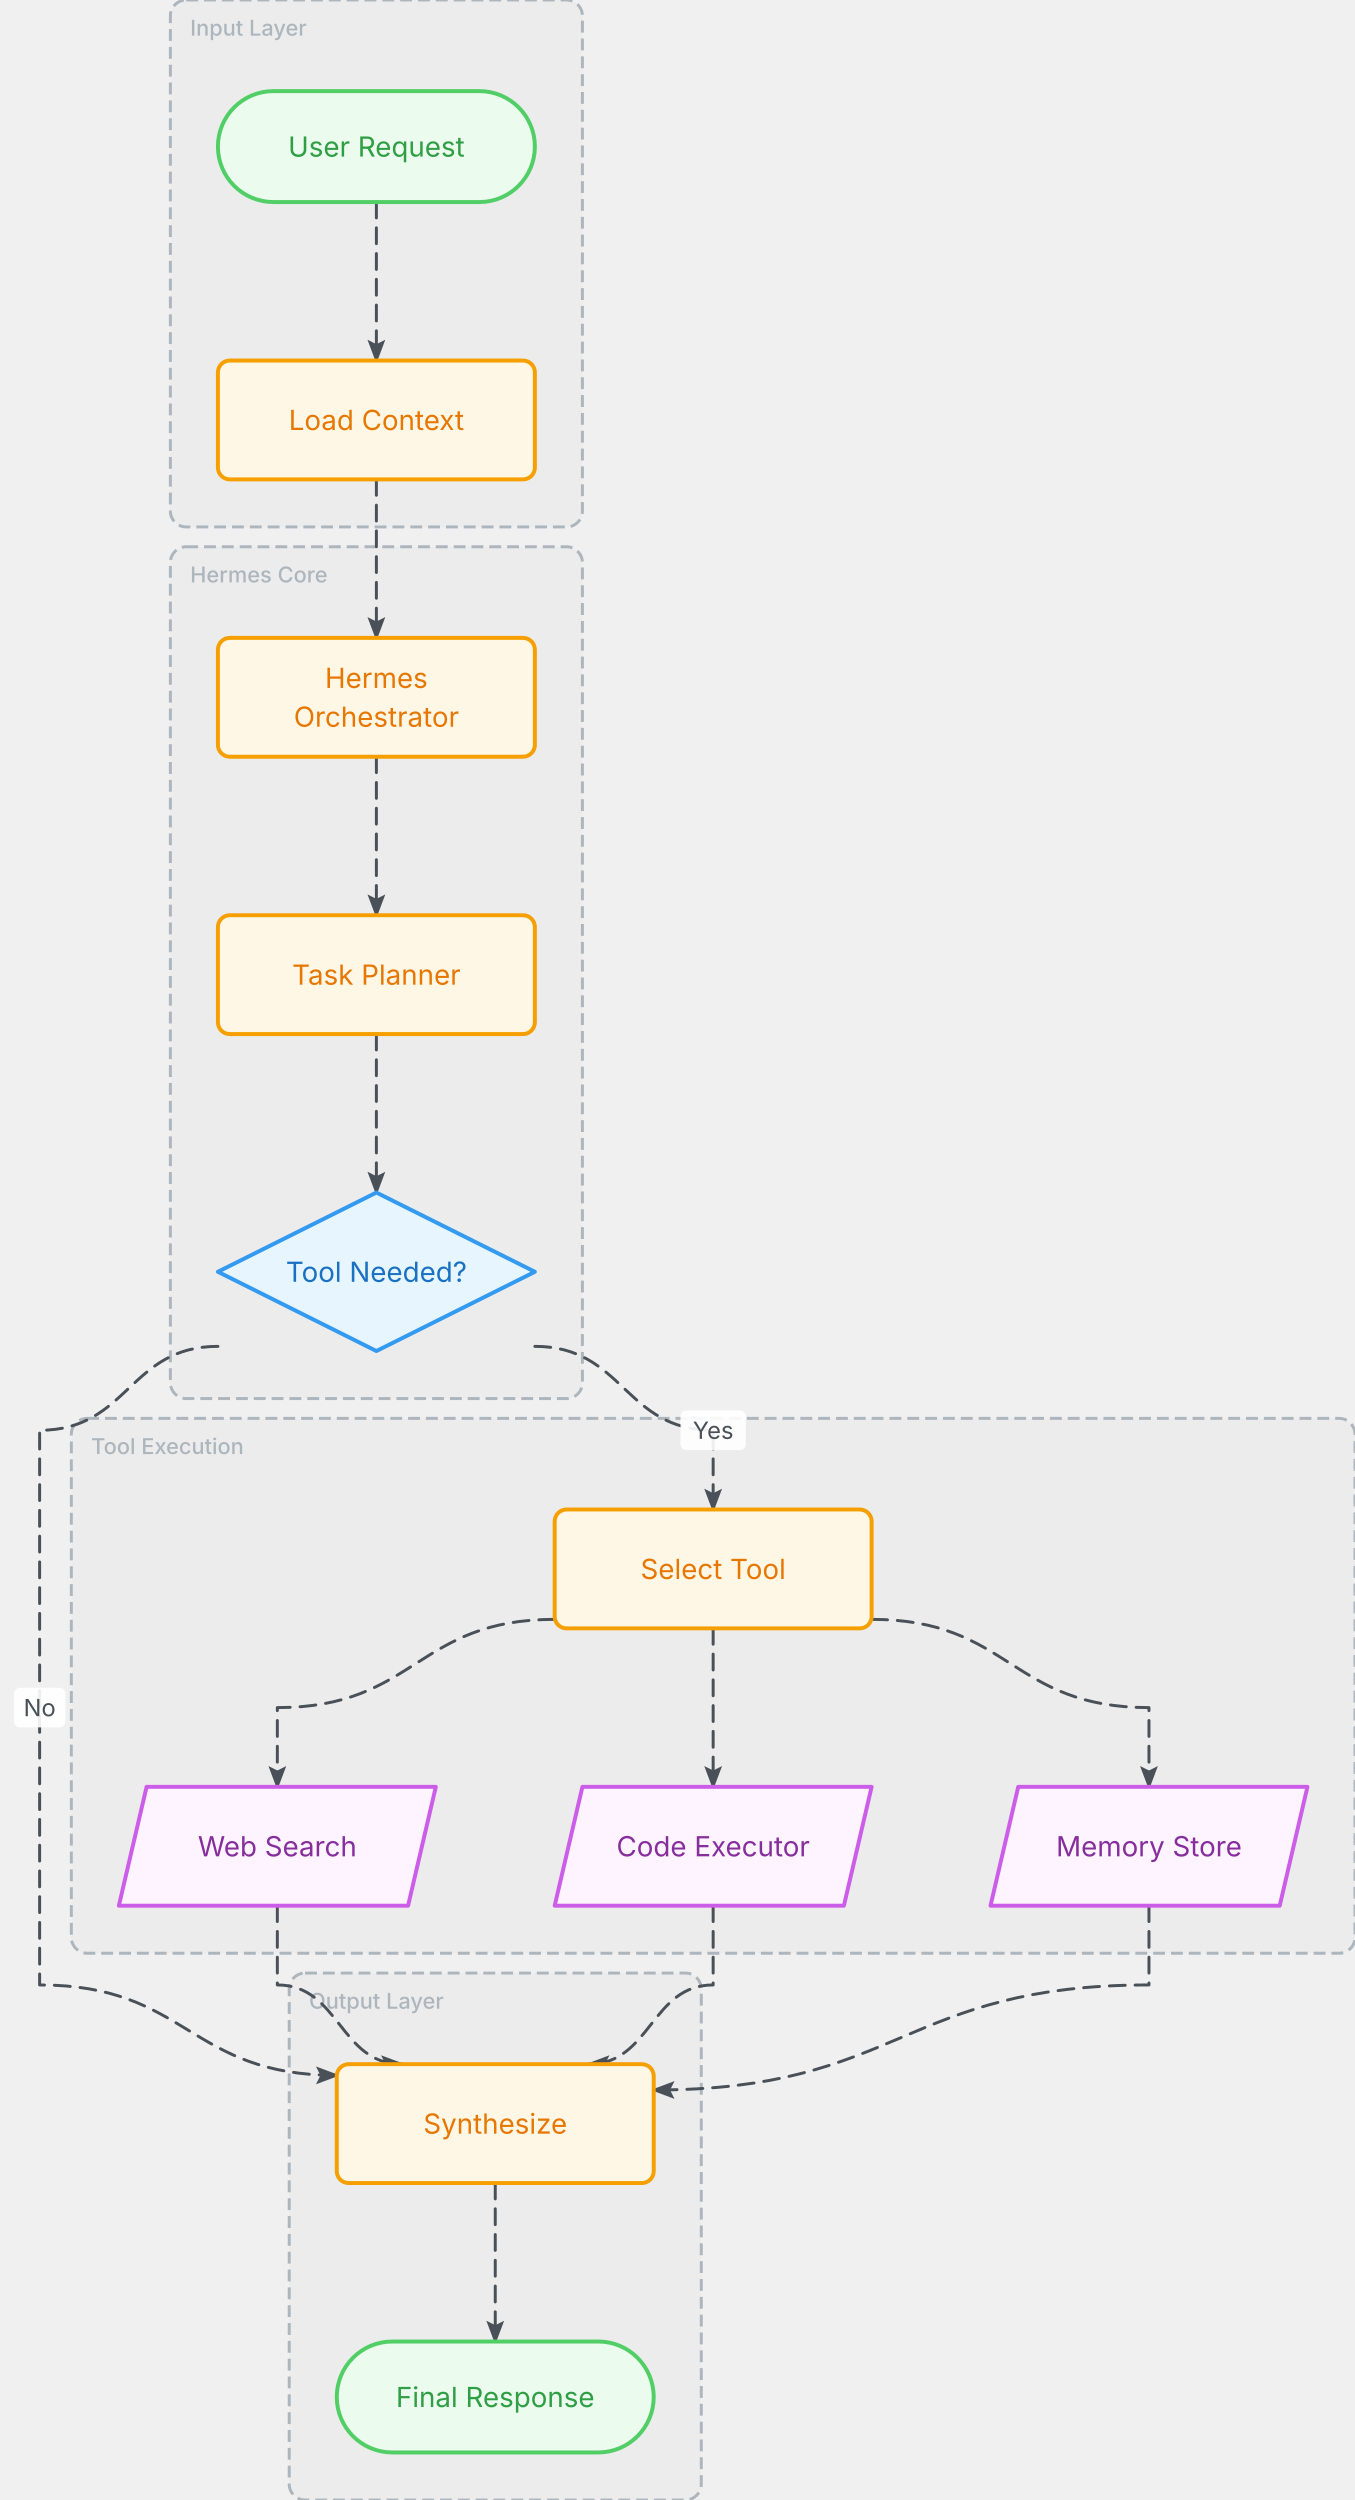
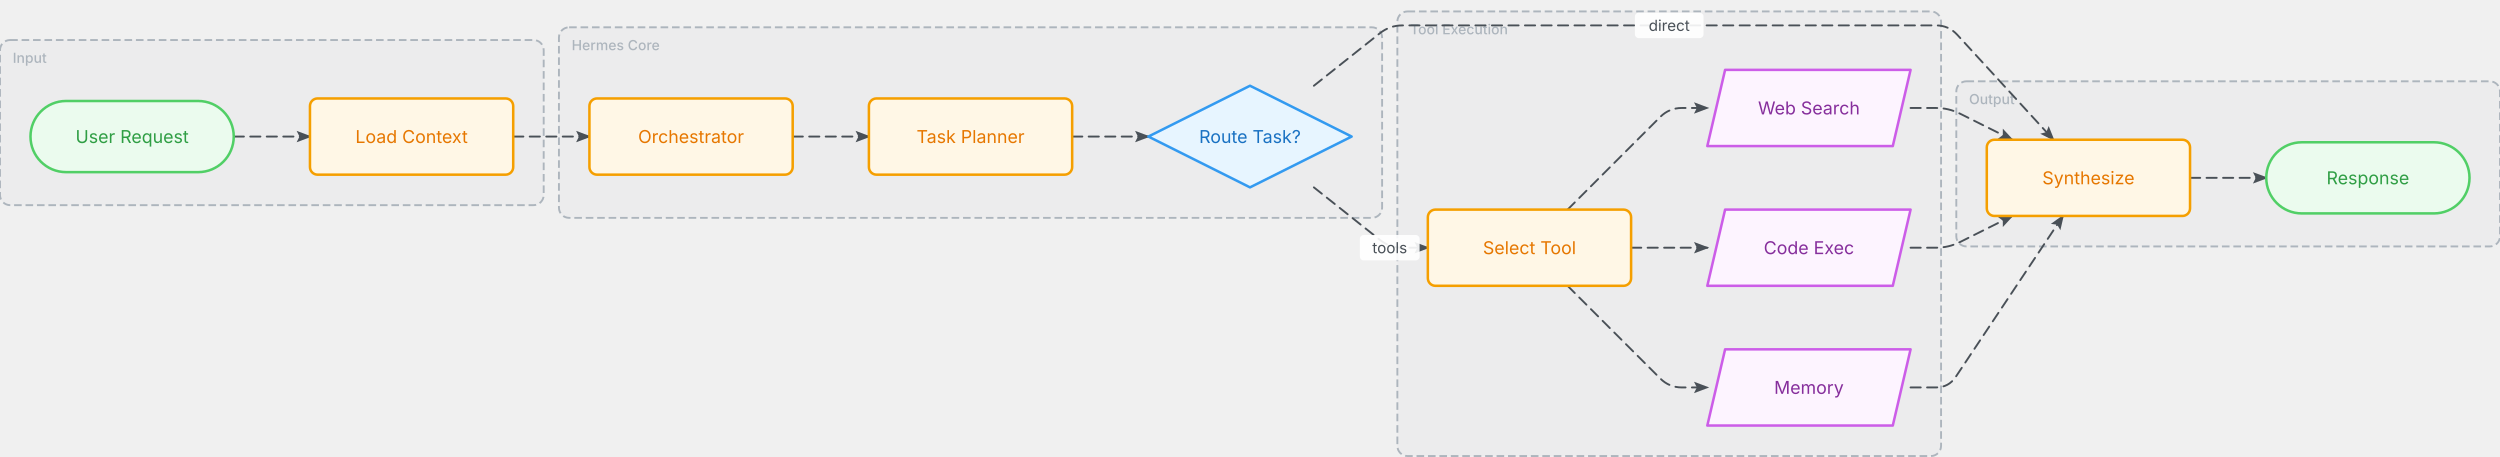
- <svg xmlns="http://www.w3.org/2000/svg" width="684" height="1262" viewBox="0 14 684 1262">
+ <svg xmlns="http://www.w3.org/2000/svg" width="1968" height="359" viewBox="-4 -35 1968 359">
  <defs>
    <marker id="arrowhead" markerWidth="8" markerHeight="6" refX="7" refY="3" orient="auto" markerUnits="strokeWidth">
      <polygon points="0 0, 8 3, 0 6, 1.5 3" fill="#495057" />
    </marker>
    <style>
      @keyframes ai-fc-flow { to { stroke-dashoffset: -26; } }
      .ai-fc-edge { animation: ai-fc-flow 1.2s linear infinite; }
    </style>
  </defs>
  <g class="flowchart">
    <g class="group" data-id="g_input">
-       <rect x="86" y="14" width="208" height="266" rx="8" fill="rgba(173,181,189,0.06)" stroke="#adb5bd" stroke-width="1.5" stroke-dasharray="6 3" />
-       <text x="96" y="32" font-family="Inter, system-ui, -apple-system, sans-serif" font-size="11" fill="#adb5bd" font-weight="500">Input Layer</text>
+       <rect x="-4" y="-3.5" width="428" height="130" rx="8" fill="rgba(173,181,189,0.06)" stroke="#adb5bd" stroke-width="1.5" stroke-dasharray="6 3" />
+       <text x="6" y="14.5" font-family="Inter, system-ui, -apple-system, sans-serif" font-size="11" fill="#adb5bd" font-weight="500">Input</text>
    </g>
    <g class="group" data-id="g_core">
-       <rect x="86" y="290" width="208" height="430" rx="8" fill="rgba(173,181,189,0.06)" stroke="#adb5bd" stroke-width="1.5" stroke-dasharray="6 3" />
-       <text x="96" y="308" font-family="Inter, system-ui, -apple-system, sans-serif" font-size="11" fill="#adb5bd" font-weight="500">Hermes Core</text>
+       <rect x="436" y="-13.5" width="648" height="150" rx="8" fill="rgba(173,181,189,0.06)" stroke="#adb5bd" stroke-width="1.5" stroke-dasharray="6 3" />
+       <text x="446" y="4.5" font-family="Inter, system-ui, -apple-system, sans-serif" font-size="11" fill="#adb5bd" font-weight="500">Hermes Core</text>
    </g>
    <g class="group" data-id="g_tools">
-       <rect x="36" y="730" width="648" height="270" rx="8" fill="rgba(173,181,189,0.06)" stroke="#adb5bd" stroke-width="1.5" stroke-dasharray="6 3" />
-       <text x="46" y="748" font-family="Inter, system-ui, -apple-system, sans-serif" font-size="11" fill="#adb5bd" font-weight="500">Tool Execution</text>
+       <rect x="1096" y="-26" width="428" height="350" rx="8" fill="rgba(173,181,189,0.06)" stroke="#adb5bd" stroke-width="1.5" stroke-dasharray="6 3" />
+       <text x="1106" y="-8" font-family="Inter, system-ui, -apple-system, sans-serif" font-size="11" fill="#adb5bd" font-weight="500">Tool Execution</text>
    </g>
    <g class="group" data-id="g_output">
-       <rect x="146" y="1010" width="208" height="266" rx="8" fill="rgba(173,181,189,0.06)" stroke="#adb5bd" stroke-width="1.5" stroke-dasharray="6 3" />
-       <text x="156" y="1028" font-family="Inter, system-ui, -apple-system, sans-serif" font-size="11" fill="#adb5bd" font-weight="500">Output Layer</text>
+       <rect x="1536" y="29" width="428" height="130" rx="8" fill="rgba(173,181,189,0.06)" stroke="#adb5bd" stroke-width="1.5" stroke-dasharray="6 3" />
+       <text x="1546" y="47" font-family="Inter, system-ui, -apple-system, sans-serif" font-size="11" fill="#adb5bd" font-weight="500">Output</text>
    </g>
    <g class="edge" data-from="user_req" data-to="ctx_load">
-       <path d="M190,116 C190,136 190,136 190,156 C190,176 190,176 190,196" fill="none" stroke="#495057" stroke-width="1.5" stroke-linecap="round" stroke-linejoin="round" stroke-dasharray="8 5" class="ai-fc-edge" marker-end="url(#arrowhead)" />
+       <path d="M180,72.5 L200,72.5 Q210,72.5 220,72.5 L240,72.5" fill="none" stroke="#495057" stroke-width="1.5" stroke-linecap="round" stroke-linejoin="round" stroke-dasharray="8 5" class="ai-fc-edge" marker-end="url(#arrowhead)" />
    </g>
    <g class="edge" data-from="ctx_load" data-to="orchestrator">
-       <path d="M190,256 C190,276 190,276 190,296 C190,316 190,316 190,336" fill="none" stroke="#495057" stroke-width="1.5" stroke-linecap="round" stroke-linejoin="round" stroke-dasharray="8 5" class="ai-fc-edge" marker-end="url(#arrowhead)" />
+       <path d="M400,72.5 L420,72.5 Q430,72.5 440,72.5 L460,72.5" fill="none" stroke="#495057" stroke-width="1.5" stroke-linecap="round" stroke-linejoin="round" stroke-dasharray="8 5" class="ai-fc-edge" marker-end="url(#arrowhead)" />
    </g>
    <g class="edge" data-from="orchestrator" data-to="planner">
-       <path d="M190,396 C190,416 190,416 190,436 C190,456 190,456 190,476" fill="none" stroke="#495057" stroke-width="1.5" stroke-linecap="round" stroke-linejoin="round" stroke-dasharray="8 5" class="ai-fc-edge" marker-end="url(#arrowhead)" />
+       <path d="M620,72.5 L640,72.5 Q650,72.5 660,72.5 L680,72.5" fill="none" stroke="#495057" stroke-width="1.5" stroke-linecap="round" stroke-linejoin="round" stroke-dasharray="8 5" class="ai-fc-edge" marker-end="url(#arrowhead)" />
    </g>
    <g class="edge" data-from="planner" data-to="dispatch">
-       <path d="M190,536 C190,556 190,556 190,576 C190,596 190,596 190,616" fill="none" stroke="#495057" stroke-width="1.5" stroke-linecap="round" stroke-linejoin="round" stroke-dasharray="8 5" class="ai-fc-edge" marker-end="url(#arrowhead)" />
+       <path d="M840,72.5 L860,72.5 Q870,72.5 880,72.5 L900,72.5" fill="none" stroke="#495057" stroke-width="1.5" stroke-linecap="round" stroke-linejoin="round" stroke-dasharray="8 5" class="ai-fc-edge" marker-end="url(#arrowhead)" />
    </g>
    <g class="edge" data-from="dispatch" data-to="tool_select">
-       <path d="M270,693.647 C315,693.647 315,736 360,736 C360,756 360,756 360,776" fill="none" stroke="#495057" stroke-width="1.5" stroke-linecap="round" stroke-linejoin="round" stroke-dasharray="8 5" class="ai-fc-edge" marker-end="url(#arrowhead)" />
-       <rect x="343.5" y="726" width="33" height="20" fill="white" rx="3" opacity="0.9" />
-       <text x="360" y="736" text-anchor="middle" dominant-baseline="middle" font-family="Inter, system-ui, -apple-system, sans-serif" font-size="12" fill="#495057">Yes</text>
+       <path d="M1030.286,112.5 L1082.174,153.775 Q1090,160 1100,160 L1120,160" fill="none" stroke="#495057" stroke-width="1.5" stroke-linecap="round" stroke-linejoin="round" stroke-dasharray="8 5" class="ai-fc-edge" marker-end="url(#arrowhead)" />
+       <rect x="1066.5" y="150" width="47" height="20" fill="white" rx="3" opacity="0.9" />
+       <text x="1090" y="160" text-anchor="middle" dominant-baseline="middle" font-family="Inter, system-ui, -apple-system, sans-serif" font-size="12" fill="#495057">tools</text>
    </g>
    <g class="edge" data-from="dispatch" data-to="synthesize">
-       <path d="M110,693.647 C65,693.647 65,736 20,736 C20,771 20,771 20,806 C20,841 20,841 20,876 C20,911 20,911 20,946 C20,981 20,981 20,1016 C95,1016 95,1061.652 170,1061.652" fill="none" stroke="#495057" stroke-width="1.5" stroke-linecap="round" stroke-linejoin="round" stroke-dasharray="8 5" class="ai-fc-edge" marker-end="url(#arrowhead)" />
-       <rect x="7" y="866" width="26" height="20" fill="white" rx="3" opacity="0.9" />
-       <text x="20" y="876" text-anchor="middle" dominant-baseline="middle" font-family="Inter, system-ui, -apple-system, sans-serif" font-size="12" fill="#495057">No</text>
+       <path d="M1030.286,32.5 L1082.174,-8.775 Q1090,-15 1100,-15 L1190,-15 Q1200,-15 1210,-15 L1300,-15 Q1310,-15 1320,-15 L1410,-15 Q1420,-15 1430,-15 L1520,-15 Q1530,-15 1536.757,-7.628 L1612.5,75" fill="none" stroke="#495057" stroke-width="1.5" stroke-linecap="round" stroke-linejoin="round" stroke-dasharray="8 5" class="ai-fc-edge" marker-end="url(#arrowhead)" />
+       <rect x="1283" y="-25" width="54" height="20" fill="white" rx="3" opacity="0.9" />
+       <text x="1310" y="-15" text-anchor="middle" dominant-baseline="middle" font-family="Inter, system-ui, -apple-system, sans-serif" font-size="12" fill="#495057">direct</text>
    </g>
    <g class="edge" data-from="tool_select" data-to="web_search">
-       <path d="M280,831.455 C210,831.455 210,876 140,876 C140,896 140,896 140,916" fill="none" stroke="#495057" stroke-width="1.5" stroke-linecap="round" stroke-linejoin="round" stroke-dasharray="8 5" class="ai-fc-edge" marker-end="url(#arrowhead)" />
+       <path d="M1230,130 L1302.929,57.071 Q1310,50 1320,50 L1340,50" fill="none" stroke="#495057" stroke-width="1.5" stroke-linecap="round" stroke-linejoin="round" stroke-dasharray="8 5" class="ai-fc-edge" marker-end="url(#arrowhead)" />
    </g>
    <g class="edge" data-from="tool_select" data-to="code_exec">
-       <path d="M360,836 C360,856 360,856 360,876 C360,896 360,896 360,916" fill="none" stroke="#495057" stroke-width="1.5" stroke-linecap="round" stroke-linejoin="round" stroke-dasharray="8 5" class="ai-fc-edge" marker-end="url(#arrowhead)" />
+       <path d="M1280,160 L1300,160 Q1310,160 1320,160 L1340,160" fill="none" stroke="#495057" stroke-width="1.5" stroke-linecap="round" stroke-linejoin="round" stroke-dasharray="8 5" class="ai-fc-edge" marker-end="url(#arrowhead)" />
    </g>
    <g class="edge" data-from="tool_select" data-to="memory_store">
-       <path d="M440,831.455 C510,831.455 510,876 580,876 C580,896 580,896 580,916" fill="none" stroke="#495057" stroke-width="1.5" stroke-linecap="round" stroke-linejoin="round" stroke-dasharray="8 5" class="ai-fc-edge" marker-end="url(#arrowhead)" />
+       <path d="M1230,190 L1302.929,262.929 Q1310,270 1320,270 L1340,270" fill="none" stroke="#495057" stroke-width="1.5" stroke-linecap="round" stroke-linejoin="round" stroke-dasharray="8 5" class="ai-fc-edge" marker-end="url(#arrowhead)" />
    </g>
    <g class="edge" data-from="web_search" data-to="synthesize">
-       <path d="M140,976 C140,996 140,996 140,1016 C171.429,1016 171.429,1056 202.857,1056" fill="none" stroke="#495057" stroke-width="1.5" stroke-linecap="round" stroke-linejoin="round" stroke-dasharray="8 5" class="ai-fc-edge" marker-end="url(#arrowhead)" />
+       <path d="M1500,50 L1520,50 Q1530,50 1538.944,54.472 L1580,75" fill="none" stroke="#495057" stroke-width="1.5" stroke-linecap="round" stroke-linejoin="round" stroke-dasharray="8 5" class="ai-fc-edge" marker-end="url(#arrowhead)" />
    </g>
    <g class="edge" data-from="code_exec" data-to="synthesize">
-       <path d="M360,976 C360,996 360,996 360,1016 C328.571,1016 328.571,1056 297.143,1056" fill="none" stroke="#495057" stroke-width="1.5" stroke-linecap="round" stroke-linejoin="round" stroke-dasharray="8 5" class="ai-fc-edge" marker-end="url(#arrowhead)" />
+       <path d="M1500,160 L1520,160 Q1530,160 1538.944,155.528 L1580,135" fill="none" stroke="#495057" stroke-width="1.5" stroke-linecap="round" stroke-linejoin="round" stroke-dasharray="8 5" class="ai-fc-edge" marker-end="url(#arrowhead)" />
    </g>
    <g class="edge" data-from="memory_store" data-to="synthesize">
-       <path d="M580,976 C580,996 580,996 580,1016 C455,1016 455,1069.03 330,1069.03" fill="none" stroke="#495057" stroke-width="1.5" stroke-linecap="round" stroke-linejoin="round" stroke-dasharray="8 5" class="ai-fc-edge" marker-end="url(#arrowhead)" />
+       <path d="M1500,270 L1520,270 Q1530,270 1535.547,261.679 L1620,135" fill="none" stroke="#495057" stroke-width="1.5" stroke-linecap="round" stroke-linejoin="round" stroke-dasharray="8 5" class="ai-fc-edge" marker-end="url(#arrowhead)" />
    </g>
    <g class="edge" data-from="synthesize" data-to="final_out">
-       <path d="M250,1116 C250,1136 250,1136 250,1156 C250,1176 250,1176 250,1196" fill="none" stroke="#495057" stroke-width="1.5" stroke-linecap="round" stroke-linejoin="round" stroke-dasharray="8 5" class="ai-fc-edge" marker-end="url(#arrowhead)" />
+       <path d="M1720,105 L1740,105 Q1750,105 1760,105 L1780,105" fill="none" stroke="#495057" stroke-width="1.5" stroke-linecap="round" stroke-linejoin="round" stroke-dasharray="8 5" class="ai-fc-edge" marker-end="url(#arrowhead)" />
    </g>
    <g class="node node-terminal" data-id="user_req">
-       <rect x="110" y="60" width="160" height="56" rx="28" ry="28" fill="#ebfbee" stroke="#51cf66" stroke-width="2" />
-       <text x="190" y="88" text-anchor="middle" dominant-baseline="middle" font-family="Inter, system-ui, -apple-system, sans-serif" font-size="14" fill="#2f9e44">User Request</text>
+       <rect x="20" y="44.5" width="160" height="56" rx="28" ry="28" fill="#ebfbee" stroke="#51cf66" stroke-width="2" />
+       <text x="100" y="72.5" text-anchor="middle" dominant-baseline="middle" font-family="Inter, system-ui, -apple-system, sans-serif" font-size="14" fill="#2f9e44">User Request</text>
    </g>
    <g class="node node-process" data-id="ctx_load">
-       <rect x="110" y="196" width="160" height="60" rx="6" ry="6" fill="#fff7e6" stroke="#f59f00" stroke-width="2" />
-       <text x="190" y="226" text-anchor="middle" dominant-baseline="middle" font-family="Inter, system-ui, -apple-system, sans-serif" font-size="14" fill="#e67700">Load Context</text>
+       <rect x="240" y="42.5" width="160" height="60" rx="6" ry="6" fill="#fff7e6" stroke="#f59f00" stroke-width="2" />
+       <text x="320" y="72.5" text-anchor="middle" dominant-baseline="middle" font-family="Inter, system-ui, -apple-system, sans-serif" font-size="14" fill="#e67700">Load Context</text>
    </g>
    <g class="node node-process" data-id="orchestrator">
-       <rect x="110" y="336" width="160" height="60" rx="6" ry="6" fill="#fff7e6" stroke="#f59f00" stroke-width="2" />
-       <text x="190" y="356.2" text-anchor="middle" dominant-baseline="middle" font-family="Inter, system-ui, -apple-system, sans-serif" font-size="14" fill="#e67700">Hermes</text>
-       <text x="190" y="375.8" text-anchor="middle" dominant-baseline="middle" font-family="Inter, system-ui, -apple-system, sans-serif" font-size="14" fill="#e67700">Orchestrator</text>
+       <rect x="460" y="42.5" width="160" height="60" rx="6" ry="6" fill="#fff7e6" stroke="#f59f00" stroke-width="2" />
+       <text x="540" y="72.5" text-anchor="middle" dominant-baseline="middle" font-family="Inter, system-ui, -apple-system, sans-serif" font-size="14" fill="#e67700">Orchestrator</text>
    </g>
    <g class="node node-process" data-id="planner">
-       <rect x="110" y="476" width="160" height="60" rx="6" ry="6" fill="#fff7e6" stroke="#f59f00" stroke-width="2" />
-       <text x="190" y="506" text-anchor="middle" dominant-baseline="middle" font-family="Inter, system-ui, -apple-system, sans-serif" font-size="14" fill="#e67700">Task Planner</text>
+       <rect x="680" y="42.5" width="160" height="60" rx="6" ry="6" fill="#fff7e6" stroke="#f59f00" stroke-width="2" />
+       <text x="760" y="72.5" text-anchor="middle" dominant-baseline="middle" font-family="Inter, system-ui, -apple-system, sans-serif" font-size="14" fill="#e67700">Task Planner</text>
    </g>
    <g class="node node-decision" data-id="dispatch">
-       <polygon points="190,616 270,656 190,696 110,656" fill="#e7f5ff" stroke="#339af0" stroke-width="2" stroke-linejoin="round" />
-       <text x="190" y="656" text-anchor="middle" dominant-baseline="middle" font-family="Inter, system-ui, -apple-system, sans-serif" font-size="14" fill="#1971c2">Tool Needed?</text>
+       <polygon points="980,32.5 1060,72.5 980,112.5 900,72.5" fill="#e7f5ff" stroke="#339af0" stroke-width="2" stroke-linejoin="round" />
+       <text x="980" y="72.5" text-anchor="middle" dominant-baseline="middle" font-family="Inter, system-ui, -apple-system, sans-serif" font-size="14" fill="#1971c2">Route Task?</text>
    </g>
    <g class="node node-process" data-id="tool_select">
-       <rect x="280" y="776" width="160" height="60" rx="6" ry="6" fill="#fff7e6" stroke="#f59f00" stroke-width="2" />
-       <text x="360" y="806" text-anchor="middle" dominant-baseline="middle" font-family="Inter, system-ui, -apple-system, sans-serif" font-size="14" fill="#e67700">Select Tool</text>
+       <rect x="1120" y="130" width="160" height="60" rx="6" ry="6" fill="#fff7e6" stroke="#f59f00" stroke-width="2" />
+       <text x="1200" y="160" text-anchor="middle" dominant-baseline="middle" font-family="Inter, system-ui, -apple-system, sans-serif" font-size="14" fill="#e67700">Select Tool</text>
    </g>
    <g class="node node-io" data-id="web_search">
-       <polygon points="74,916 220,916 206,976 60,976" fill="#fdf4ff" stroke="#cc5de8" stroke-width="2" stroke-linejoin="round" />
-       <text x="140" y="946" text-anchor="middle" dominant-baseline="middle" font-family="Inter, system-ui, -apple-system, sans-serif" font-size="14" fill="#862e9c">Web Search</text>
+       <polygon points="1354,20 1500,20 1486,80 1340,80" fill="#fdf4ff" stroke="#cc5de8" stroke-width="2" stroke-linejoin="round" />
+       <text x="1420" y="50" text-anchor="middle" dominant-baseline="middle" font-family="Inter, system-ui, -apple-system, sans-serif" font-size="14" fill="#862e9c">Web Search</text>
    </g>
    <g class="node node-io" data-id="code_exec">
-       <polygon points="294,916 440,916 426,976 280,976" fill="#fdf4ff" stroke="#cc5de8" stroke-width="2" stroke-linejoin="round" />
-       <text x="360" y="946" text-anchor="middle" dominant-baseline="middle" font-family="Inter, system-ui, -apple-system, sans-serif" font-size="14" fill="#862e9c">Code Executor</text>
+       <polygon points="1354,130 1500,130 1486,190 1340,190" fill="#fdf4ff" stroke="#cc5de8" stroke-width="2" stroke-linejoin="round" />
+       <text x="1420" y="160" text-anchor="middle" dominant-baseline="middle" font-family="Inter, system-ui, -apple-system, sans-serif" font-size="14" fill="#862e9c">Code Exec</text>
    </g>
    <g class="node node-io" data-id="memory_store">
-       <polygon points="514,916 660,916 646,976 500,976" fill="#fdf4ff" stroke="#cc5de8" stroke-width="2" stroke-linejoin="round" />
-       <text x="580" y="946" text-anchor="middle" dominant-baseline="middle" font-family="Inter, system-ui, -apple-system, sans-serif" font-size="14" fill="#862e9c">Memory Store</text>
+       <polygon points="1354,240 1500,240 1486,300 1340,300" fill="#fdf4ff" stroke="#cc5de8" stroke-width="2" stroke-linejoin="round" />
+       <text x="1420" y="270" text-anchor="middle" dominant-baseline="middle" font-family="Inter, system-ui, -apple-system, sans-serif" font-size="14" fill="#862e9c">Memory</text>
    </g>
    <g class="node node-process" data-id="synthesize">
-       <rect x="170" y="1056" width="160" height="60" rx="6" ry="6" fill="#fff7e6" stroke="#f59f00" stroke-width="2" />
-       <text x="250" y="1086" text-anchor="middle" dominant-baseline="middle" font-family="Inter, system-ui, -apple-system, sans-serif" font-size="14" fill="#e67700">Synthesize</text>
+       <rect x="1560" y="75" width="160" height="60" rx="6" ry="6" fill="#fff7e6" stroke="#f59f00" stroke-width="2" />
+       <text x="1640" y="105" text-anchor="middle" dominant-baseline="middle" font-family="Inter, system-ui, -apple-system, sans-serif" font-size="14" fill="#e67700">Synthesize</text>
    </g>
    <g class="node node-terminal" data-id="final_out">
-       <rect x="170" y="1196" width="160" height="56" rx="28" ry="28" fill="#ebfbee" stroke="#51cf66" stroke-width="2" />
-       <text x="250" y="1224" text-anchor="middle" dominant-baseline="middle" font-family="Inter, system-ui, -apple-system, sans-serif" font-size="14" fill="#2f9e44">Final Response</text>
+       <rect x="1780" y="77" width="160" height="56" rx="28" ry="28" fill="#ebfbee" stroke="#51cf66" stroke-width="2" />
+       <text x="1860" y="105" text-anchor="middle" dominant-baseline="middle" font-family="Inter, system-ui, -apple-system, sans-serif" font-size="14" fill="#2f9e44">Response</text>
    </g>
  </g>
</svg>
